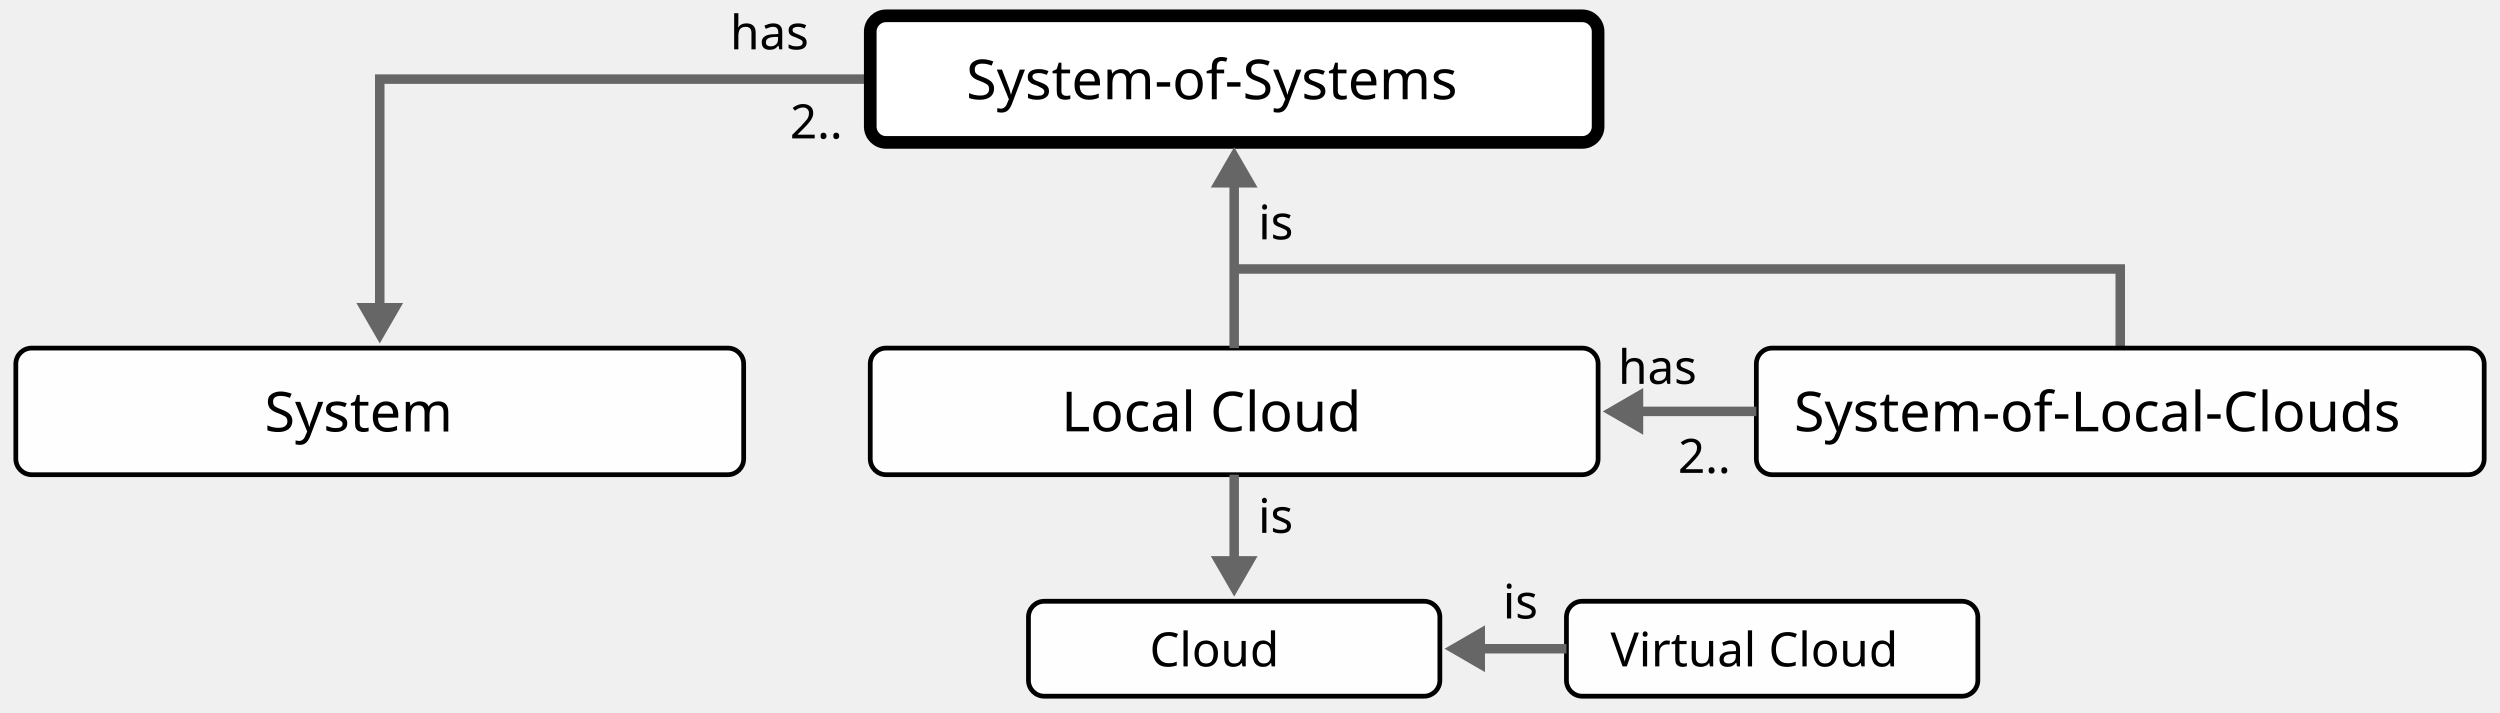
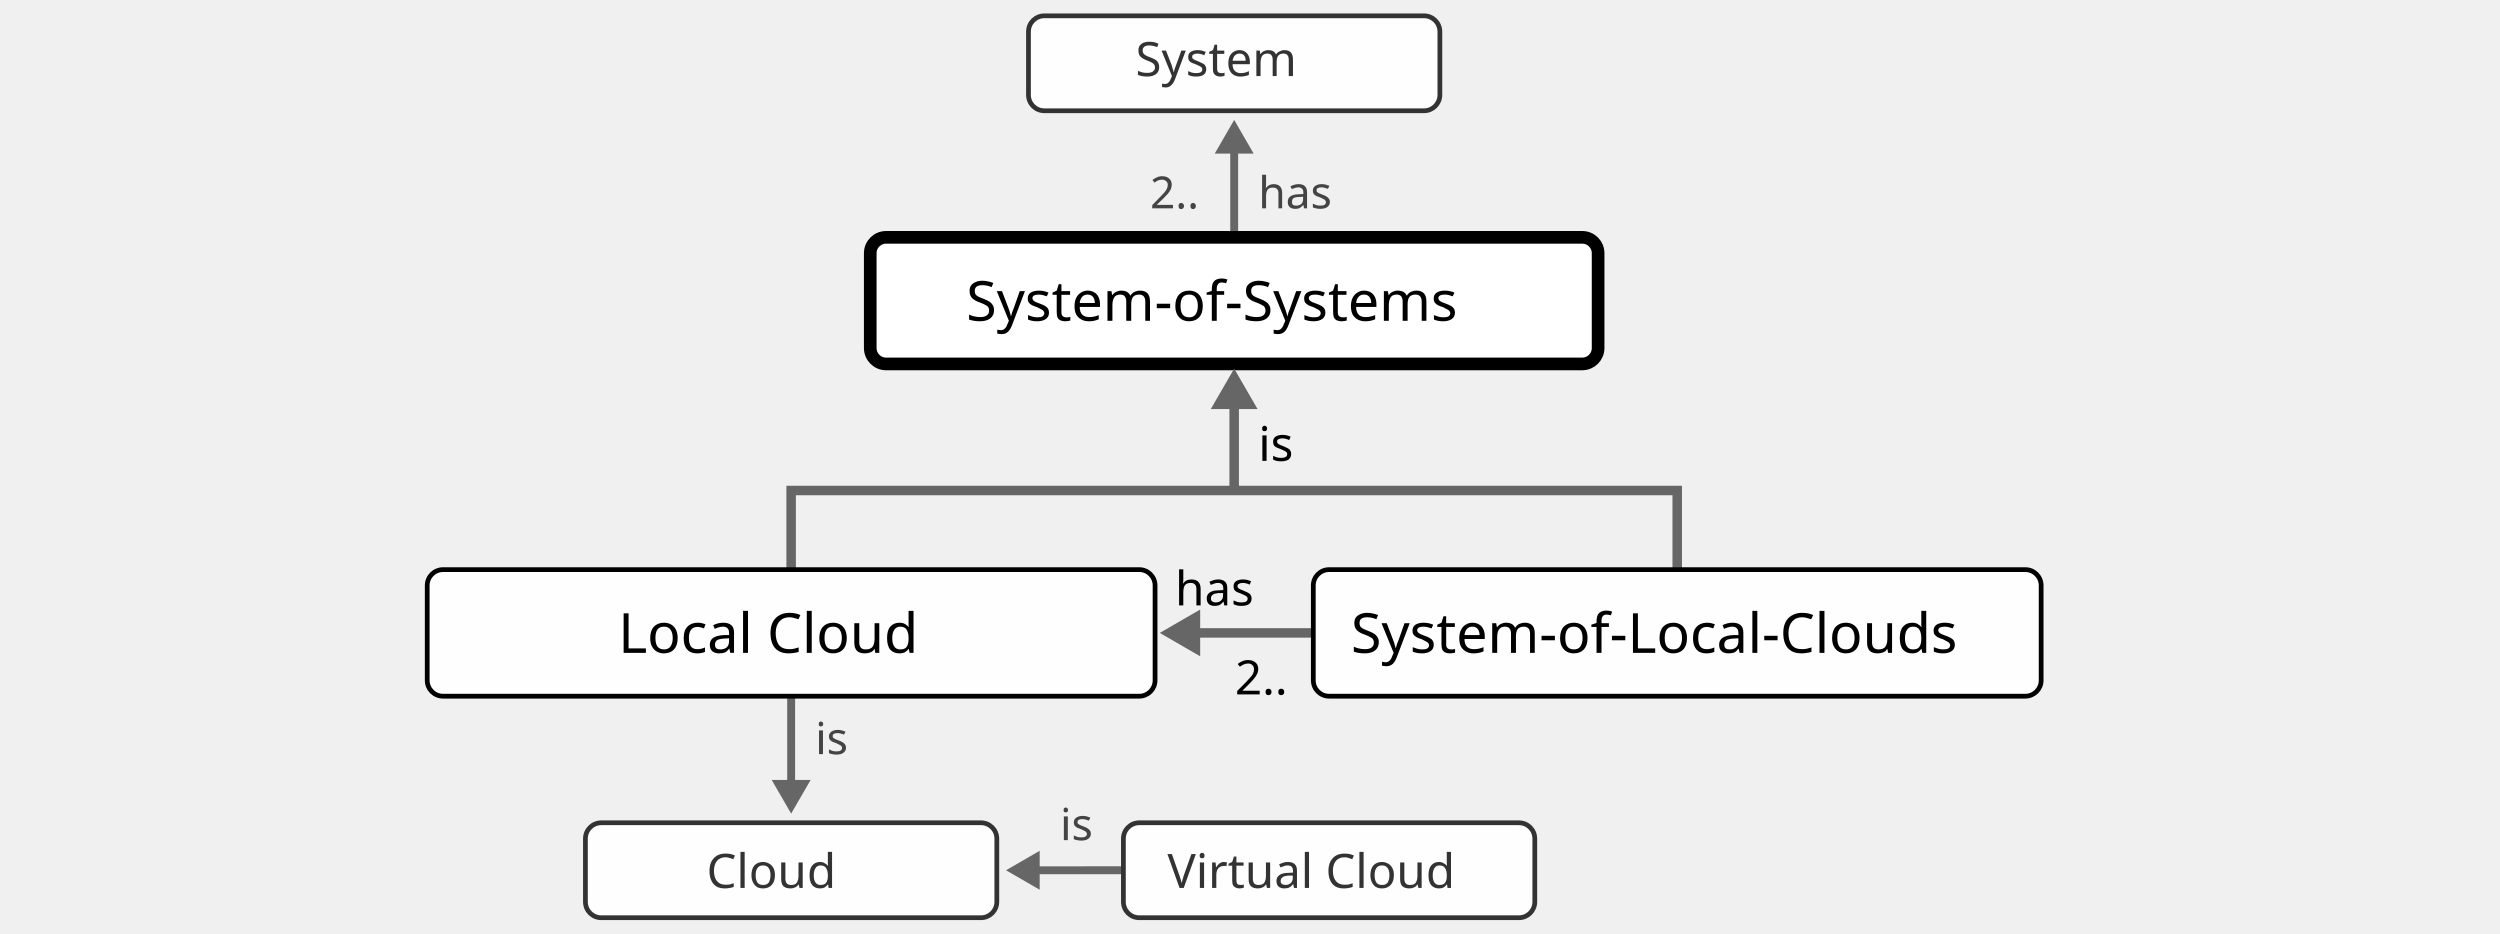
- <svg xmlns="http://www.w3.org/2000/svg" xmlns:xlink="http://www.w3.org/1999/xlink" width="158mm" height="45mm" version="1.1" viewBox="0 0 158 45" id="svg162">
+ <svg xmlns="http://www.w3.org/2000/svg" xmlns:xlink="http://www.w3.org/1999/xlink" width="158mm" height="59mm" version="1.1" viewBox="0 0 158 59" id="svg162">
  <defs id="defs5">
    <marker id="a" overflow="visible" orient="auto">
      <path transform="scale(0.4)" d="M 5.77,0 -2.88,5 V -5 Z" fill="context-stroke" fill-rule="evenodd" stroke="context-stroke" stroke-width="1pt" id="path2" />
    </marker>
    <marker id="e" overflow="visible" orient="auto">
      <path transform="scale(0.4)" d="M 5.77,0 -2.88,5 V -5 Z" fill="context-stroke" fill-rule="evenodd" stroke="context-stroke" stroke-width="1pt" id="path824" />
    </marker>
    <marker id="a-2" overflow="visible" orient="auto">
      <path transform="scale(0.4)" d="M 5.77,0 -2.88,5 V -5 Z" fill="context-stroke" fill-rule="evenodd" stroke="context-stroke" stroke-width="1pt" id="path2-3" />
    </marker>
    <marker id="a-3" overflow="visible" orient="auto">
      <path transform="scale(0.4)" d="M 5.77,0 -2.88,5 V -5 Z" fill="context-stroke" fill-rule="evenodd" stroke="context-stroke" stroke-width="1pt" id="path2-2" />
    </marker>
  </defs>
-   <path style="fill:none;stroke:#666666;stroke-width:0.6;stroke-linecap:butt;stroke-linejoin:miter;stroke-miterlimit:4;stroke-dasharray:none;stroke-opacity:1;marker-end:url(#a)" d="M 55,5 H 24 V 20" id="path23681" />
+   <use x="0" y="0" xlink:href="#use23646" id="use2317" transform="matrix(0,1,1,0,23.00049,-55.9995)" width="100%" height="100%" />
  <use x="0" y="0" xlink:href="#rect19544" id="use21774" transform="translate(-34)" width="100%" height="100%" />
-   <path style="fill:none;stroke:#666666;stroke-width:0.6;stroke-linecap:butt;stroke-linejoin:miter;stroke-miterlimit:4;stroke-dasharray:none;stroke-opacity:1" d="m 78,17 h 56 v 5" id="path16281" />
+   <path style="fill:none;stroke:#666666;stroke-width:0.6;stroke-linecap:butt;stroke-linejoin:miter;stroke-miterlimit:4;stroke-dasharray:none;stroke-opacity:1" d="m 50,36 v -5 h 56 v 5" id="path16281" />
+   <path d="m 83,40 h -8" marker-end="url(#a)" id="use19748" style="fill:none;stroke:#666666;stroke-width:0.6;stroke-miterlimit:4;stroke-dasharray:none" />
  <use x="0" y="0" xlink:href="#use8966" id="use1563" transform="translate(56.0005)" width="100%" height="100%" />
-   <path d="m 111,26 h -8" marker-end="url(#a)" id="use19748" style="fill:none;stroke:#666666;stroke-width:0.6;stroke-miterlimit:4;stroke-dasharray:none" />
-   <rect id="rect45004" x="55" y="1" width="46" height="8" rx="1" fill="none" opacity="0.913" stroke="#000000" stroke-linejoin="round" stroke-width="0.333" style="opacity:1;fill:#ffffff;fill-opacity:1;stroke-width:0.8;stroke-miterlimit:4;stroke-dasharray:none" />
-   <rect id="use8966" x="55" y="22" width="46" height="8" rx="1" fill="none" opacity="0.913" stroke="#000000" stroke-linejoin="round" stroke-width="0.333" style="opacity:1;fill:#fefefe;fill-opacity:1;stroke-width:0.3;stroke-miterlimit:4;stroke-dasharray:none" />
-   <text x="77.915" y="27.259" font-size="3.5px" style="line-height:1.25;font-family:sans-serif;stroke-width:0.265" xml:space="preserve" id="text8978">
-     <tspan x="77.915" y="27.259" font-size="3.5px" stroke-width="0.265" text-align="center" text-anchor="middle" id="tspan8976">Local Cloud</tspan>
+   <rect id="rect45004" x="55" y="15" width="46" height="8" rx="1" fill="none" opacity="0.913" stroke="#000000" stroke-linejoin="round" stroke-width="0.333" style="opacity:1;fill:#ffffff;fill-opacity:1;stroke-width:0.8;stroke-miterlimit:4;stroke-dasharray:none" />
+   <use x="0" y="0" xlink:href="#use23646" id="use2313" transform="rotate(-90,54.99999,59.9995)" width="100%" height="100%" />
+   <rect id="use8966" x="27" y="36" width="46" height="8" rx="1" fill="none" opacity="0.913" stroke="#000000" stroke-linejoin="round" stroke-width="0.333" style="opacity:1;fill:#fefefe;fill-opacity:1;stroke-width:0.3;stroke-miterlimit:4;stroke-dasharray:none" />
+   <text x="49.914" y="41.259" font-size="3.5px" style="line-height:1.25;font-family:sans-serif;stroke-width:0.265" xml:space="preserve" id="text8978">
+     <tspan x="49.914" y="41.259" font-size="3.5px" stroke-width="0.265" text-align="center" text-anchor="middle" id="tspan8976">Local Cloud</tspan>
  </text>
-   <text x="133.915" y="27.259" font-size="3.5px" style="line-height:1.25;font-family:sans-serif;stroke-width:0.265" xml:space="preserve" id="text8982">
-     <tspan x="133.915" y="27.259" font-size="3.5px" stroke-width="0.265" text-align="center" text-anchor="middle" id="tspan8980">System-of-Local-Clouds</tspan>
+   <text x="105.915" y="41.259" font-size="3.5px" style="line-height:1.25;font-family:sans-serif;stroke-width:0.265" xml:space="preserve" id="text8982">
+     <tspan x="105.915" y="41.259" font-size="3.5px" stroke-width="0.265" text-align="center" text-anchor="middle" id="tspan8980">System-of-Local-Clouds</tspan>
  </text>
-   <path d="m 78,22 4.96e-4,-11" marker-end="url(#a)" id="path6700" style="fill:none;stroke:#666666;stroke-width:0.6;stroke-miterlimit:4;stroke-dasharray:none" />
-   <text x="79.532" y="15.124" style="font-size:3px;line-height:1.25;font-family:sans-serif;stroke-width:0.265" xml:space="preserve" id="use32783">
-     <tspan x="79.532" y="15.124" stroke-width="0.265" id="tspan6742">is</tspan>
+   <text x="79.532" y="29.124" style="font-size:3px;line-height:1.25;font-family:sans-serif;stroke-width:0.265" xml:space="preserve" id="use32783">
+     <tspan x="79.532" y="29.124" stroke-width="0.265" id="tspan6742">is</tspan>
  </text>
-   <text x="114.455" y="24.261" style="font-size:3px;line-height:1.25;font-family:sans-serif;stroke-width:0.265" xml:space="preserve" id="use34501">
-     <tspan x="109.583" y="24.261" stroke-width="0.265" id="tspan6776" style="text-align:end;text-anchor:end">has</tspan>
+   <text x="86.454" y="38.261" style="font-size:3px;line-height:1.25;font-family:sans-serif;stroke-width:0.265" xml:space="preserve" id="use34501">
+     <tspan x="81.582" y="38.261" stroke-width="0.265" id="tspan6776" style="text-align:end;text-anchor:end">has</tspan>
  </text>
-   <text x="77.959" y="6.272" font-size="3.5px" style="line-height:1.25;font-family:sans-serif;stroke-width:0.265" xml:space="preserve" id="text44012">
-     <tspan x="77.959" y="6.272" font-size="3.5px" stroke-width="0.265" text-align="center" text-anchor="middle" id="tspan44010">System-of-Systems</tspan>
+   <text x="77.959" y="20.272" font-size="3.5px" style="line-height:1.25;font-family:sans-serif;stroke-width:0.265" xml:space="preserve" id="text44012">
+     <tspan x="77.959" y="20.272" font-size="3.5px" stroke-width="0.265" text-align="center" text-anchor="middle" id="tspan44010">System-of-Systems</tspan>
  </text>
-   <text x="106.05" y="29.888" style="font-size:3px;line-height:1.25;font-family:sans-serif;stroke-width:0.265" xml:space="preserve" id="use15854">
-     <tspan x="106.05" y="29.888" stroke-width="0.265" id="tspan22947">2..</tspan>
+   <text x="78.049" y="43.888" style="font-size:3px;line-height:1.25;font-family:sans-serif;stroke-width:0.265" xml:space="preserve" id="use15854">
+     <tspan x="78.049" y="43.888" stroke-width="0.265" id="tspan22947">2..</tspan>
  </text>
-   <use x="0" y="0" xlink:href="#use32783" id="use18876" transform="translate(-0.01066156,18.551)" width="100%" height="100%" />
-   <text x="77.915" y="42.117" font-size="3.5px" style="font-size:3px;line-height:1.25;font-family:sans-serif;stroke-width:0.265" xml:space="preserve" id="text18882">
-     <tspan x="77.915" y="42.117" font-size="3.5px" stroke-width="0.265" text-align="center" text-anchor="middle" id="tspan18880" style="font-size:3px">Cloud</tspan>
+   <text x="49.914" y="56.117" font-size="3.5px" style="font-size:3px;line-height:1.25;font-family:sans-serif;stroke-width:0.265" xml:space="preserve" id="text18882">
+     <tspan x="49.914" y="56.117" font-size="3.5px" stroke-width="0.265" text-align="center" text-anchor="middle" id="tspan18880" style="font-size:3px;fill:#333333;fill-opacity:1">Cloud</tspan>
  </text>
-   <rect id="rect19544" x="98.999" y="38" width="26" height="6" rx="1" fill="none" opacity="0.913" stroke="#000000" stroke-linejoin="round" stroke-width="0.333" style="opacity:1;fill:#fefefe;fill-opacity:1;stroke-width:0.3;stroke-miterlimit:4;stroke-dasharray:none" />
-   <text x="112.036" y="42.117" font-size="3.5px" style="font-size:3px;line-height:1.25;font-family:sans-serif;stroke-width:0.265" xml:space="preserve" id="text19548">
-     <tspan x="112.036" y="42.117" font-size="3.5px" stroke-width="0.265" text-align="center" text-anchor="middle" id="tspan19546" style="font-size:3px">Virtual Cloud</tspan>
+   <path d="m 70.999,55 -6,4.96e-4" marker-end="url(#a)" id="use23646" style="fill:none;stroke:#666666;stroke-width:0.5;stroke-miterlimit:4;stroke-dasharray:none;stroke-opacity:1" />
+   <rect id="rect19544" x="70.999" y="52" width="26" height="6" rx="1" fill="none" opacity="0.913" stroke="#000000" stroke-linejoin="round" stroke-width="0.333" style="opacity:1;fill:#fefefe;fill-opacity:1;stroke-width:0.3;stroke-miterlimit:4;stroke-dasharray:none;stroke:#333333;stroke-opacity:1" />
+   <text x="84.036" y="56.117" font-size="3.5px" style="font-size:3px;line-height:1.25;font-family:sans-serif;stroke-width:0.265" xml:space="preserve" id="text19548">
+     <tspan x="84.036" y="56.117" font-size="3.5px" stroke-width="0.265" text-align="center" text-anchor="middle" id="tspan19546" style="font-size:3px;fill:#333333;fill-opacity:1">Virtual Cloud</tspan>
  </text>
-   <use x="0" y="0" xlink:href="#use32783" id="use20206" transform="translate(15.45878,23.96369)" width="100%" height="100%" />
-   <use x="0" y="0" xlink:href="#use8966" id="use21961" transform="translate(-54)" width="100%" height="100%" />
-   <text x="24.037" y="27.272" font-size="3.5px" style="line-height:1.25;font-family:sans-serif;stroke-width:0.265" xml:space="preserve" id="text11944">
-     <tspan x="24.037" y="27.272" font-size="3.5px" stroke-width="0.265" text-align="center" text-anchor="middle" id="tspan11942">System</tspan>
+   <text x="72.68" y="13.168" style="font-size:2.8px;line-height:1.25;font-family:sans-serif;stroke-width:0.265" xml:space="preserve" id="text24571">
+     <tspan x="72.68" y="13.168" stroke-width="0.265" id="tspan24569" style="font-size:2.8px;fill:#444444;fill-opacity:1">2..</tspan>
  </text>
-   <path d="m 78,30 4.96e-4,6" marker-end="url(#a)" id="path23465" style="fill:none;stroke:#666666;stroke-width:0.6;stroke-miterlimit:4;stroke-dasharray:none" />
-   <use x="0" y="0" xlink:href="#path23465" id="use23646" transform="rotate(90,83.00024,45.99975)" width="100%" height="100%" />
-   <text x="58.332" y="3.119" style="font-size:3px;line-height:1.25;font-family:sans-serif;stroke-width:0.265" xml:space="preserve" id="text24567">
-     <tspan x="53.46" y="3.119" stroke-width="0.265" id="tspan24565" style="text-align:end;text-anchor:end">has</tspan>
+   <use x="0" y="0" xlink:href="#rect19544" id="use1685" transform="translate(-5.998994,-51)" width="100%" height="100%" />
+   <text x="78.031" y="4.809" font-size="3.5px" style="font-size:3px;line-height:1.25;font-family:sans-serif;stroke-width:0.265" xml:space="preserve" id="text11944">
+     <tspan x="78.031" y="4.809" font-size="3.5px" stroke-width="0.265" text-align="center" text-anchor="middle" id="tspan11942" style="font-size:3px;fill:#333333;fill-opacity:1">System</tspan>
  </text>
-   <text x="49.927" y="8.745" style="font-size:3px;line-height:1.25;font-family:sans-serif;stroke-width:0.265" xml:space="preserve" id="text24571">
-     <tspan x="49.927" y="8.745" stroke-width="0.265" id="tspan24569">2..</tspan>
+   <text x="79.532" y="13.168" style="font-size:2.8px;line-height:1.25;font-family:sans-serif;stroke-width:0.265" xml:space="preserve" id="text2401">
+     <tspan x="79.532" y="13.168" stroke-width="0.265" id="tspan2399" style="font-size:2.8px;fill:#444444;fill-opacity:1">has</tspan>
  </text>
+   <path d="M 78,31 V 25" marker-end="url(#a)" id="path3155" style="fill:none;stroke:#666666;stroke-width:0.6;stroke-miterlimit:4;stroke-dasharray:none" />
+   <text x="51.528" y="47.662" style="font-size:2.8px;line-height:1.25;font-family:sans-serif;stroke-width:0.265" xml:space="preserve" id="text979">
+     <tspan x="51.528" y="47.662" stroke-width="0.265" id="tspan977" style="font-size:2.8px;fill:#444444;fill-opacity:1">is</tspan>
+   </text>
+   <use x="0" y="0" xlink:href="#text979" id="use1061" transform="translate(15.47421,5.434807)" width="100%" height="100%" />
</svg>
